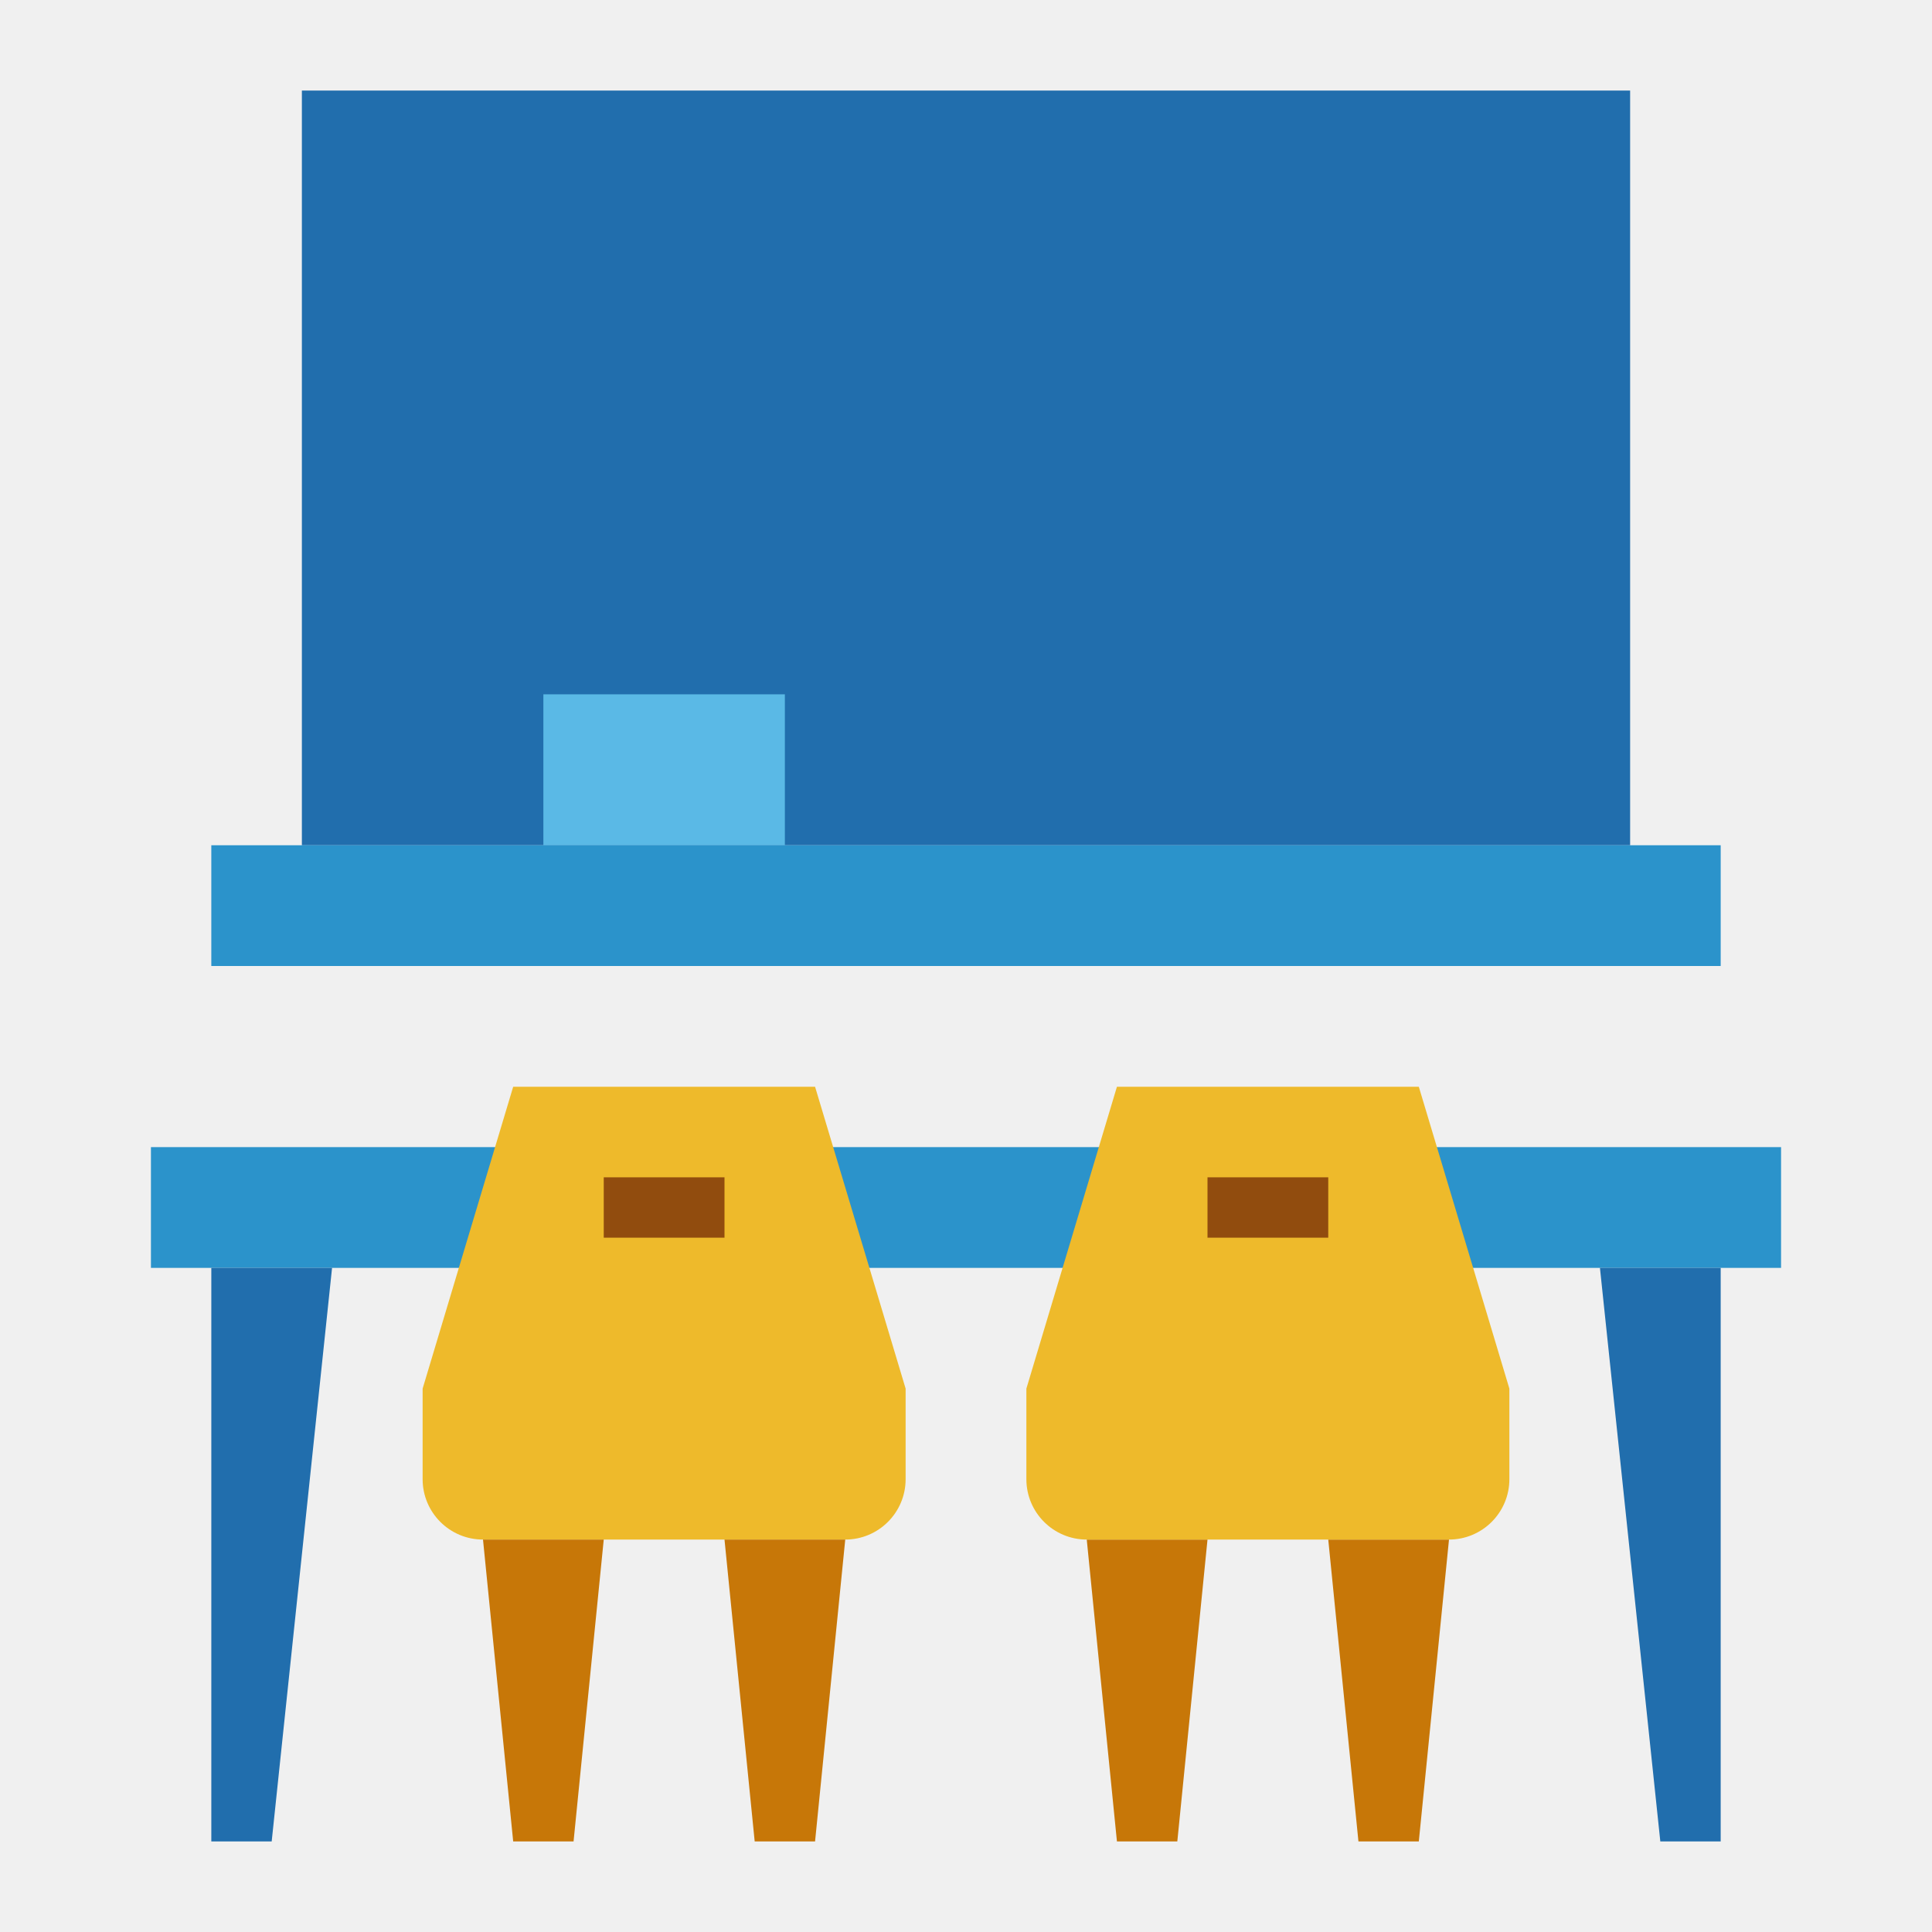
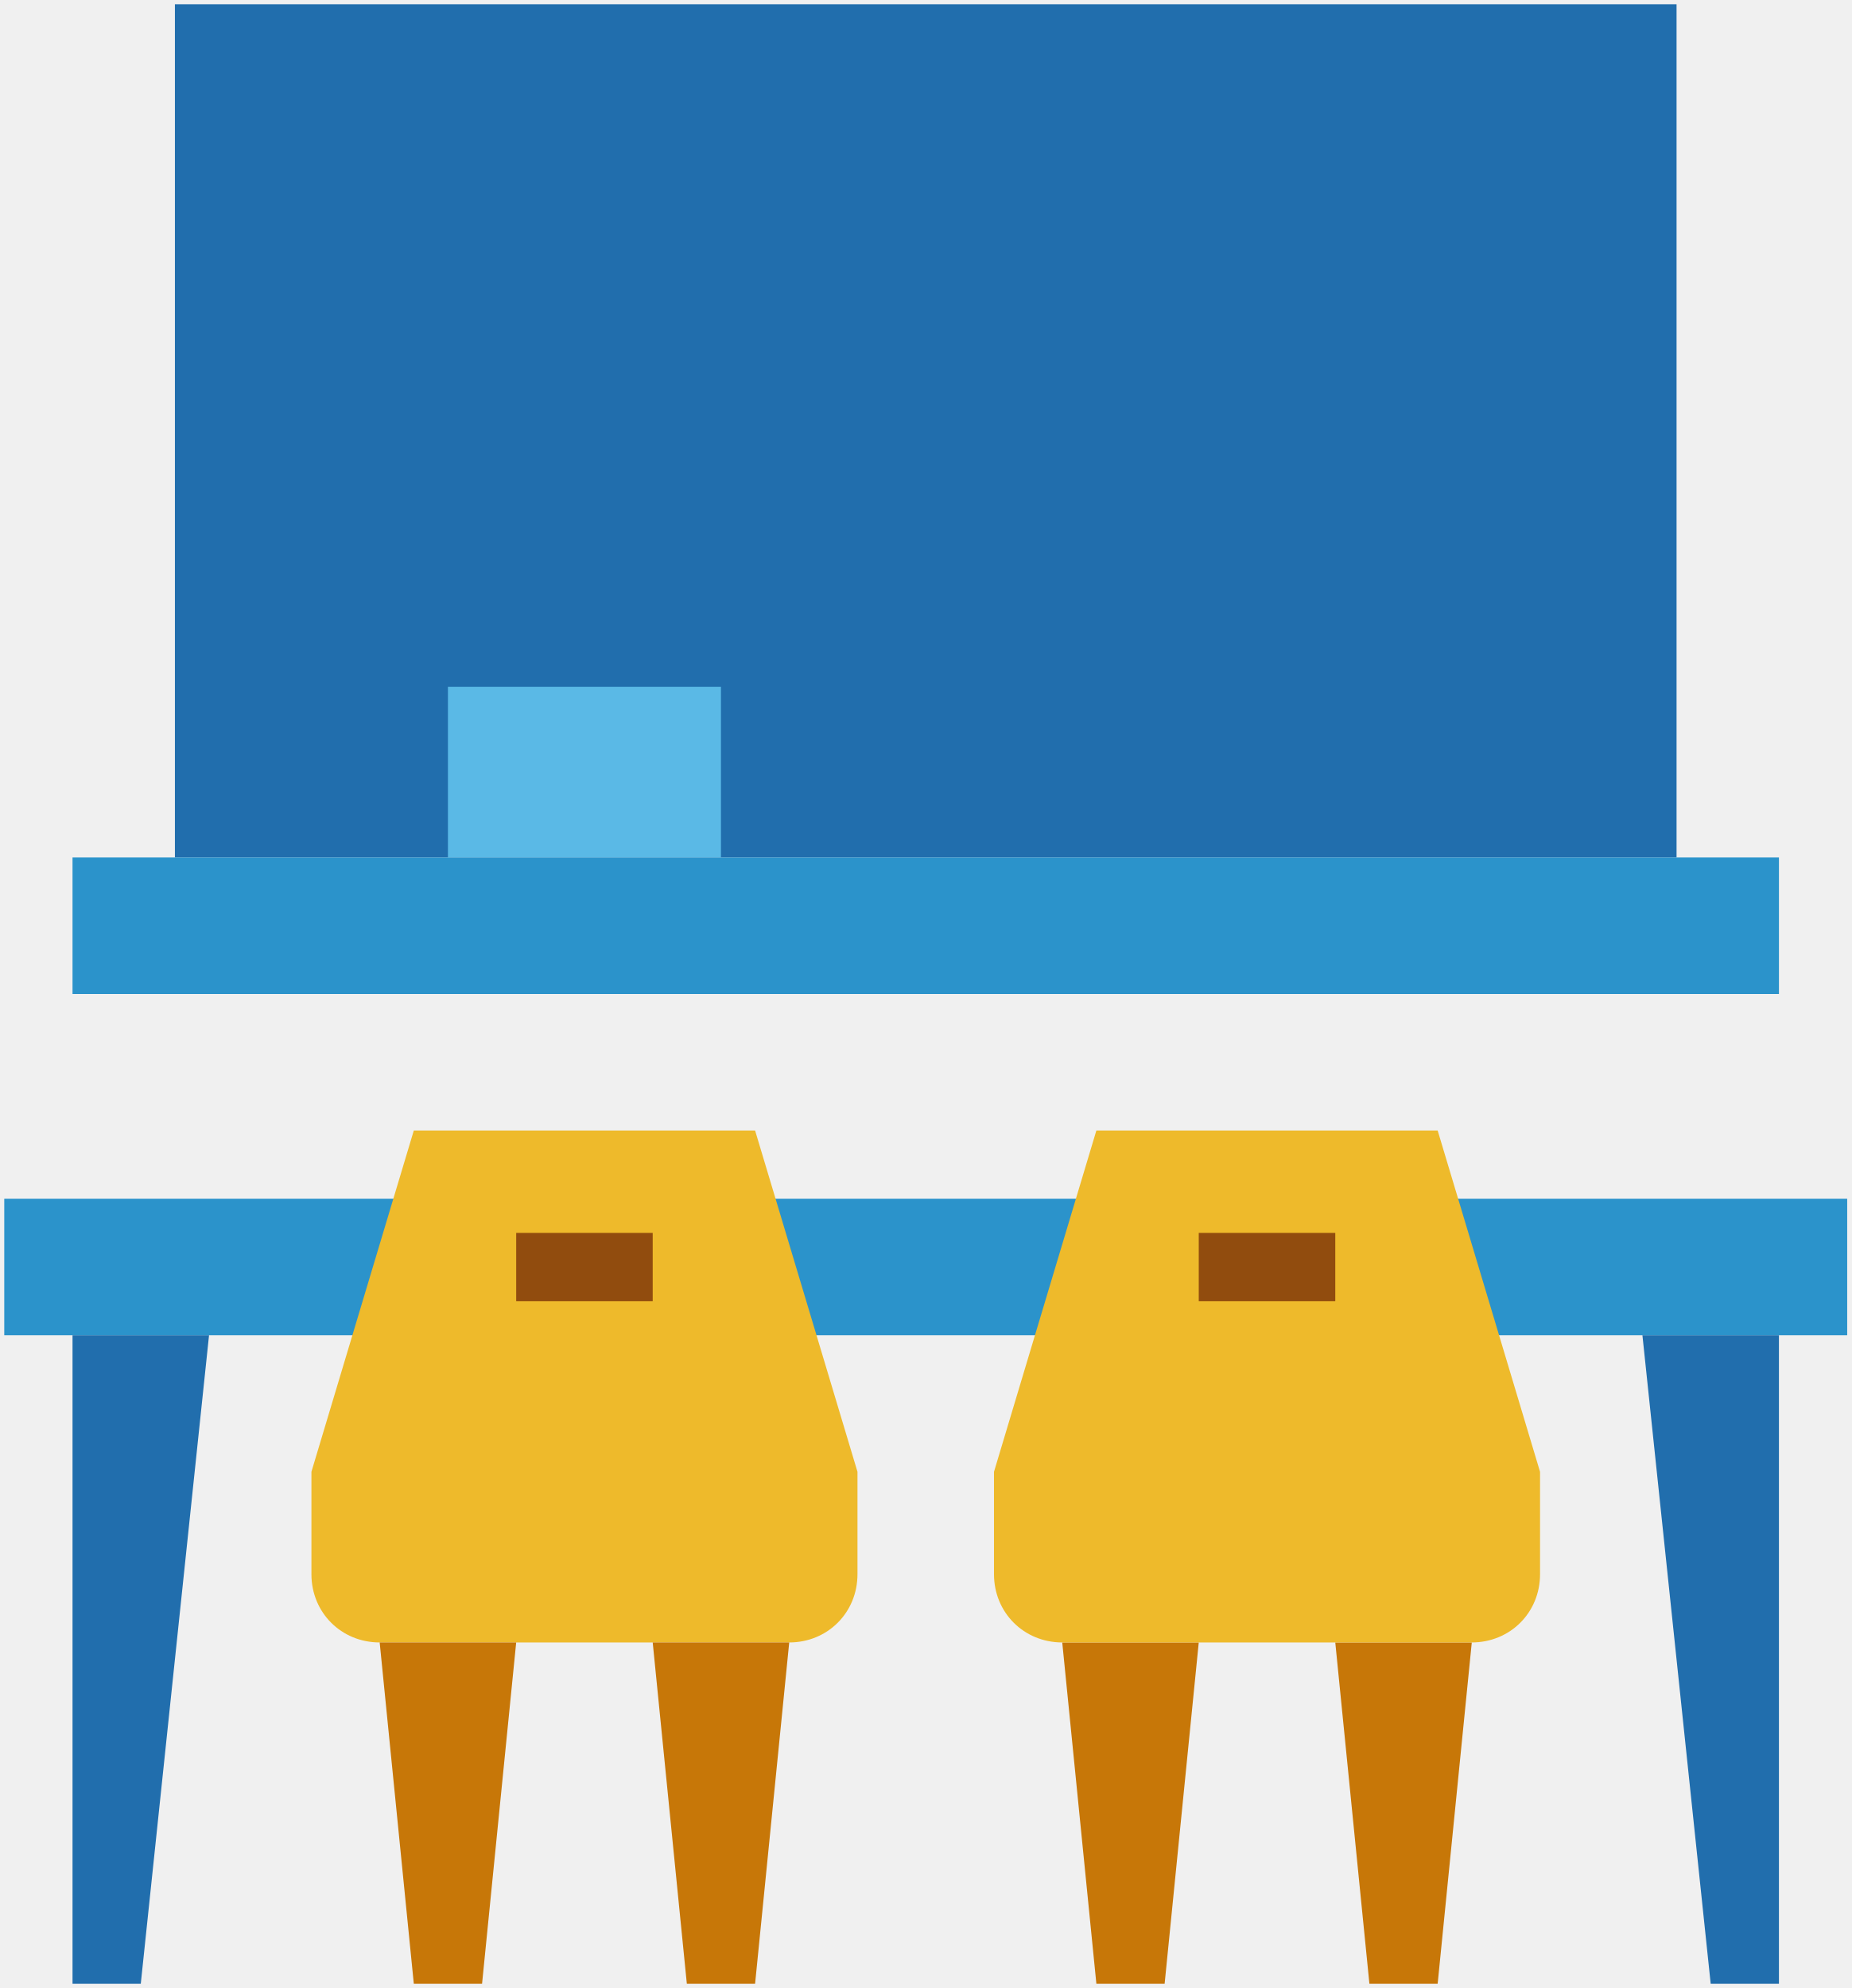
- <svg xmlns="http://www.w3.org/2000/svg" id="flat" height="512" viewBox="0 0 512 512" width="512">
-   <path d="m40 304h432v32h-432z" fill="#2b93cb" />
-   <path d="m80 24h352v200h-352z" fill="#216ead" />
-   <path d="m56 224h400v32h-400z" fill="#2b93cb" />
-   <path d="m240 392v-24l-24-80h-80l-24 80v24a16 16 0 0 0 16 16h96a16 16 0 0 0 16-16z" fill="#eeba2b" />
-   <path d="m160 312h32v16h-32z" fill="#914c0e" />
-   <g fill="#c77708">
-     <path d="m128 408 8 80h16l8-80z" />
-     <path d="m192 408 8 80h16l8-80z" />
-     <path d="m288 408 8 80h16l8-80z" />
-     <path d="m352 408 8 80h16l8-80z" />
-   </g>
-   <path d="m400 392v-24l-24-80h-80l-24 80v24a16 16 0 0 0 16 16h96a16 16 0 0 0 16-16z" fill="#eeba2b" />
-   <path d="m320 312h32v16h-32z" fill="#914c0e" />
-   <path d="m88 336-16 152h-16v-152z" fill="#216ead" />
-   <path d="m424 336 16 152h16v-152z" fill="#216ead" />
-   <path d="m144 184h64v40h-64z" fill="#5ab9e6" />
+ <svg xmlns="http://www.w3.org/2000/svg" width="434" height="466" stroke="none" stroke-linecap="round" stroke-linejoin="round" fill="#fff" fill-rule="nonzero">
+   <path d="M1 281h432v32H1z" fill="#2b93cb" />
+   <path d="M41 1h352v200H41z" fill="#216ead" />
+   <path d="M17 201h400v32H17z" fill="#2b93cb" />
+   <path d="M201 369v-24l-24-80H97l-24 80v24c0 9 7 16 16 16h96c9 0 16-7 16-16z" fill="#eeba2b" />
+   <path d="M121 289h32v16h-32z" fill="#914c0e" />
+   <path d="M89 385l8 80h16l8-80zm64 0l8 80h16l8-80zm96 0l8 80h16l8-80zm64 0l8 80h16l8-80z" fill="#c77708" />
+   <path d="M361 369v-24l-24-80h-80l-24 80v24c0 9 7 16 16 16h96c9 0 16-7 16-16z" fill="#eeba2b" />
+   <path d="M281 289h32v16h-32z" fill="#914c0e" />
+   <path d="M49 313L33 465H17V313zm336 0l16 152h16V313z" fill="#216ead" />
+   <path d="M105 161h64v40h-64z" fill="#5ab9e6" />
</svg>
